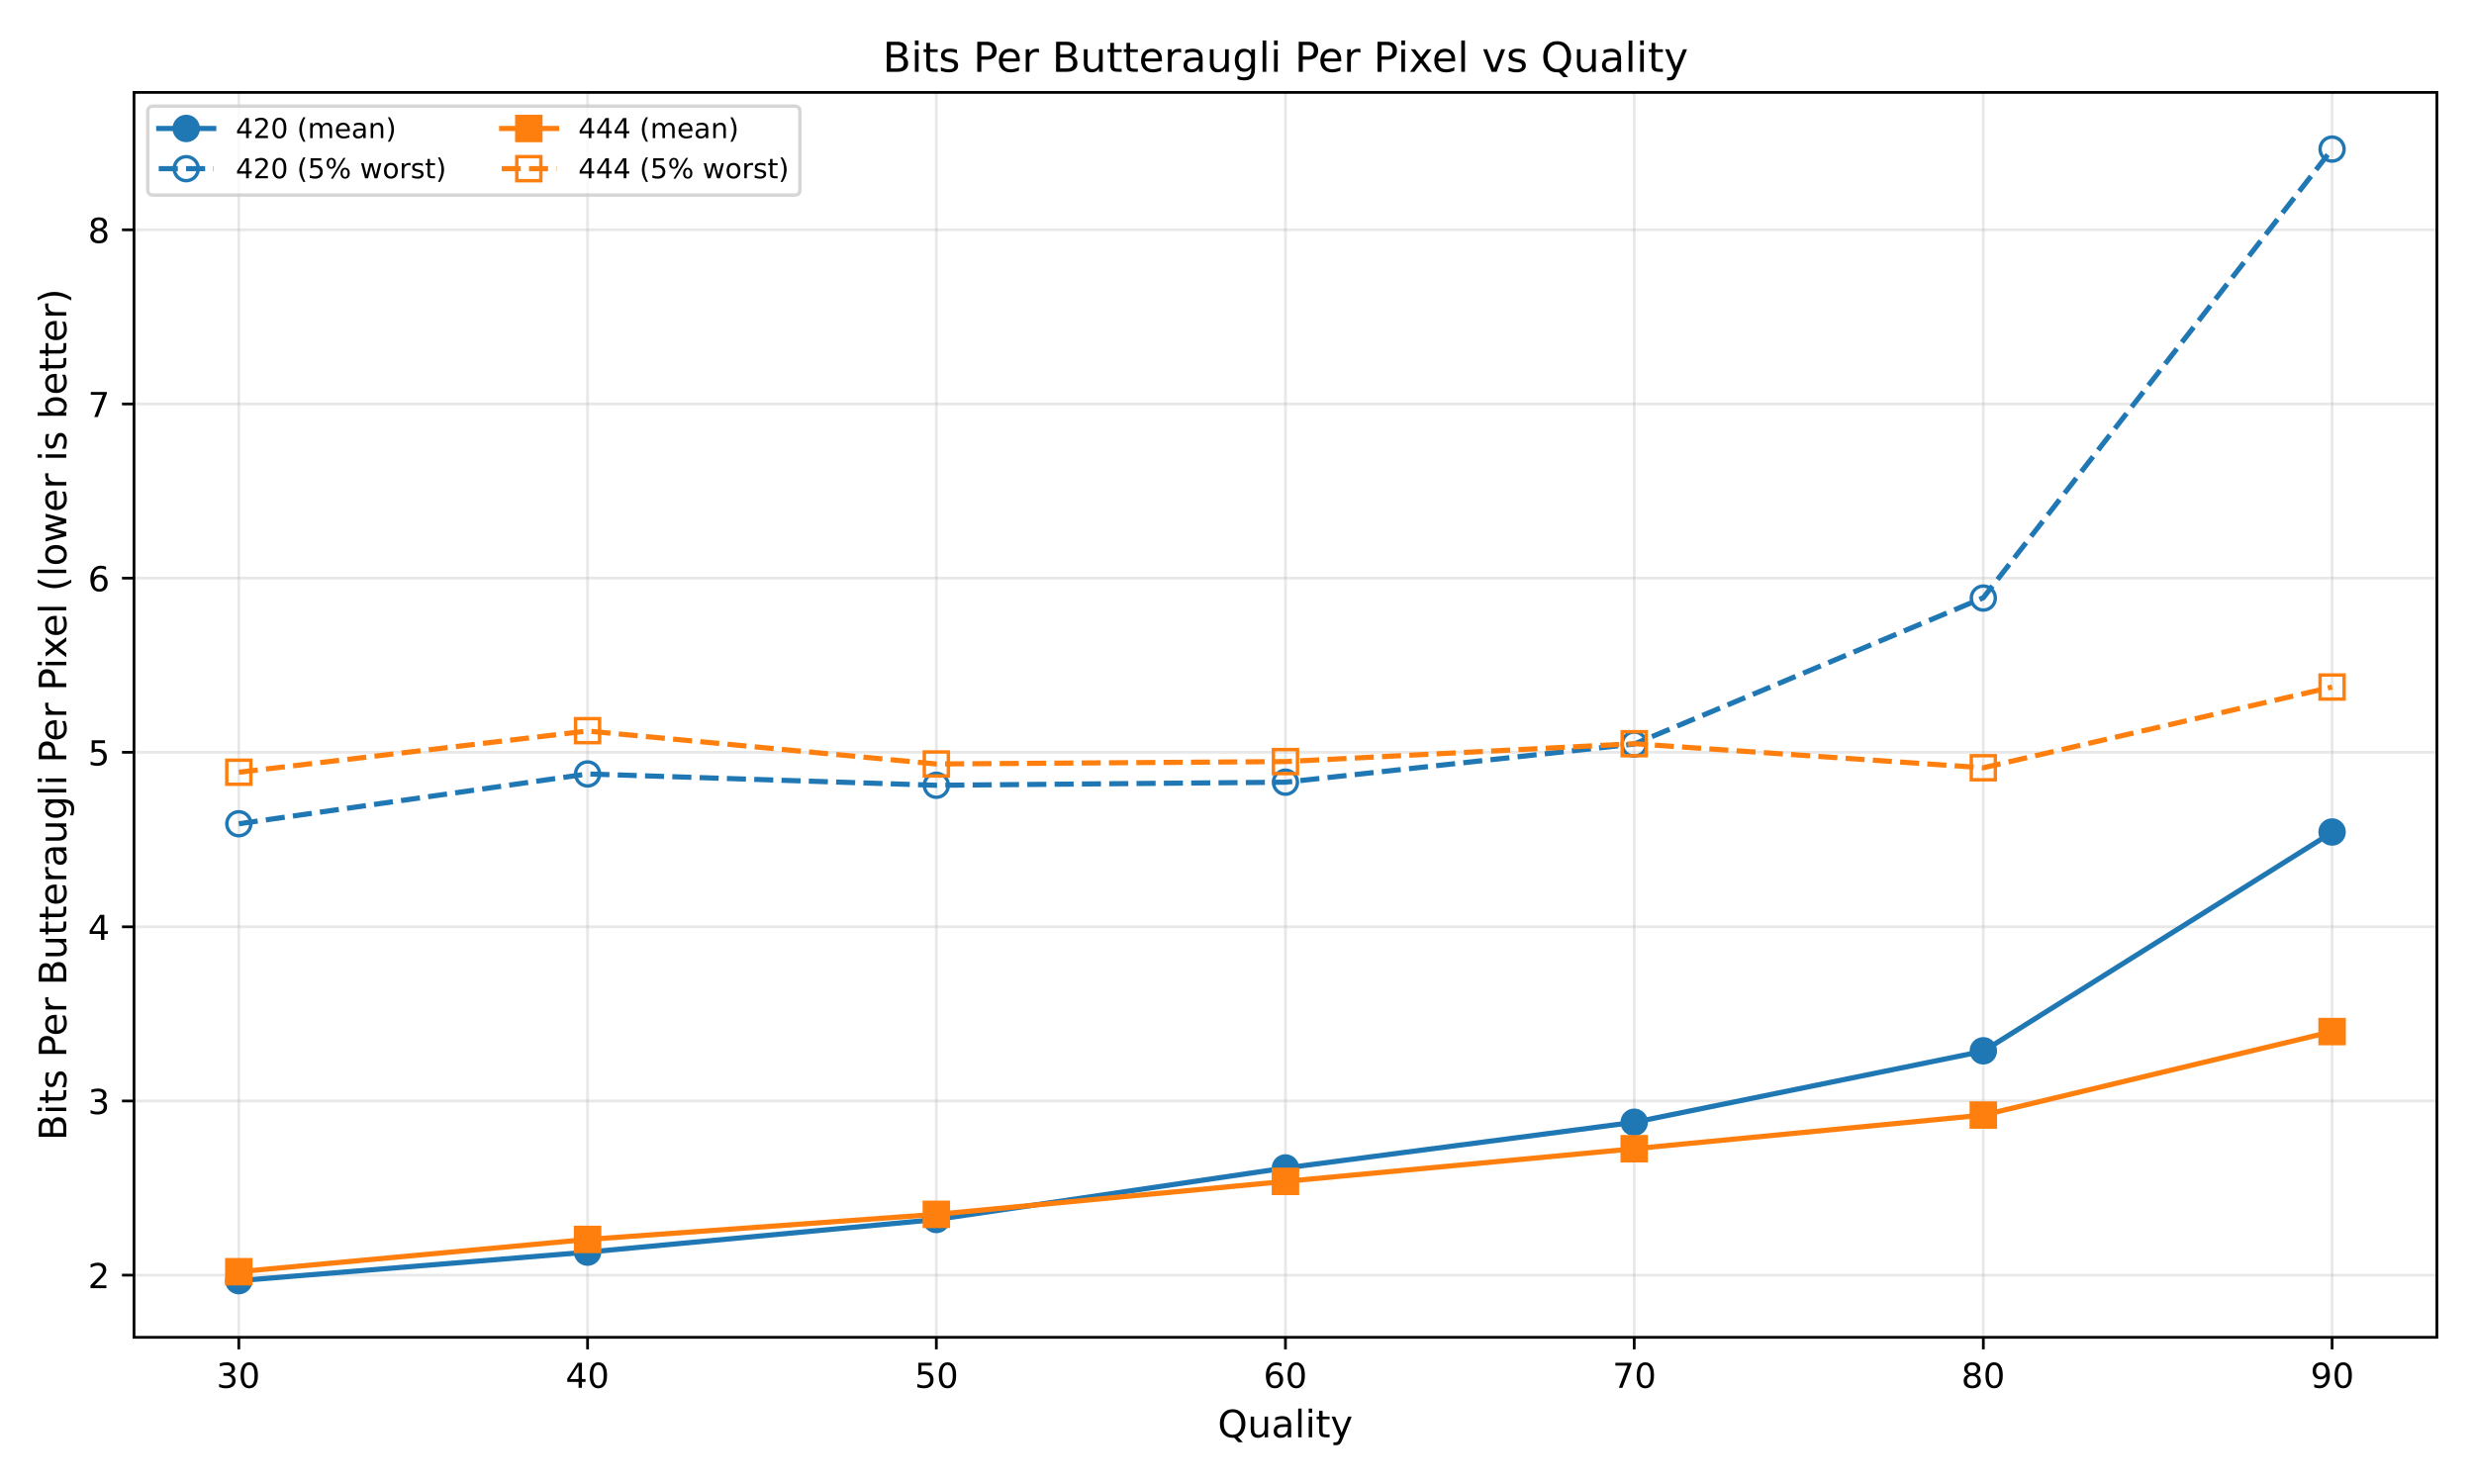
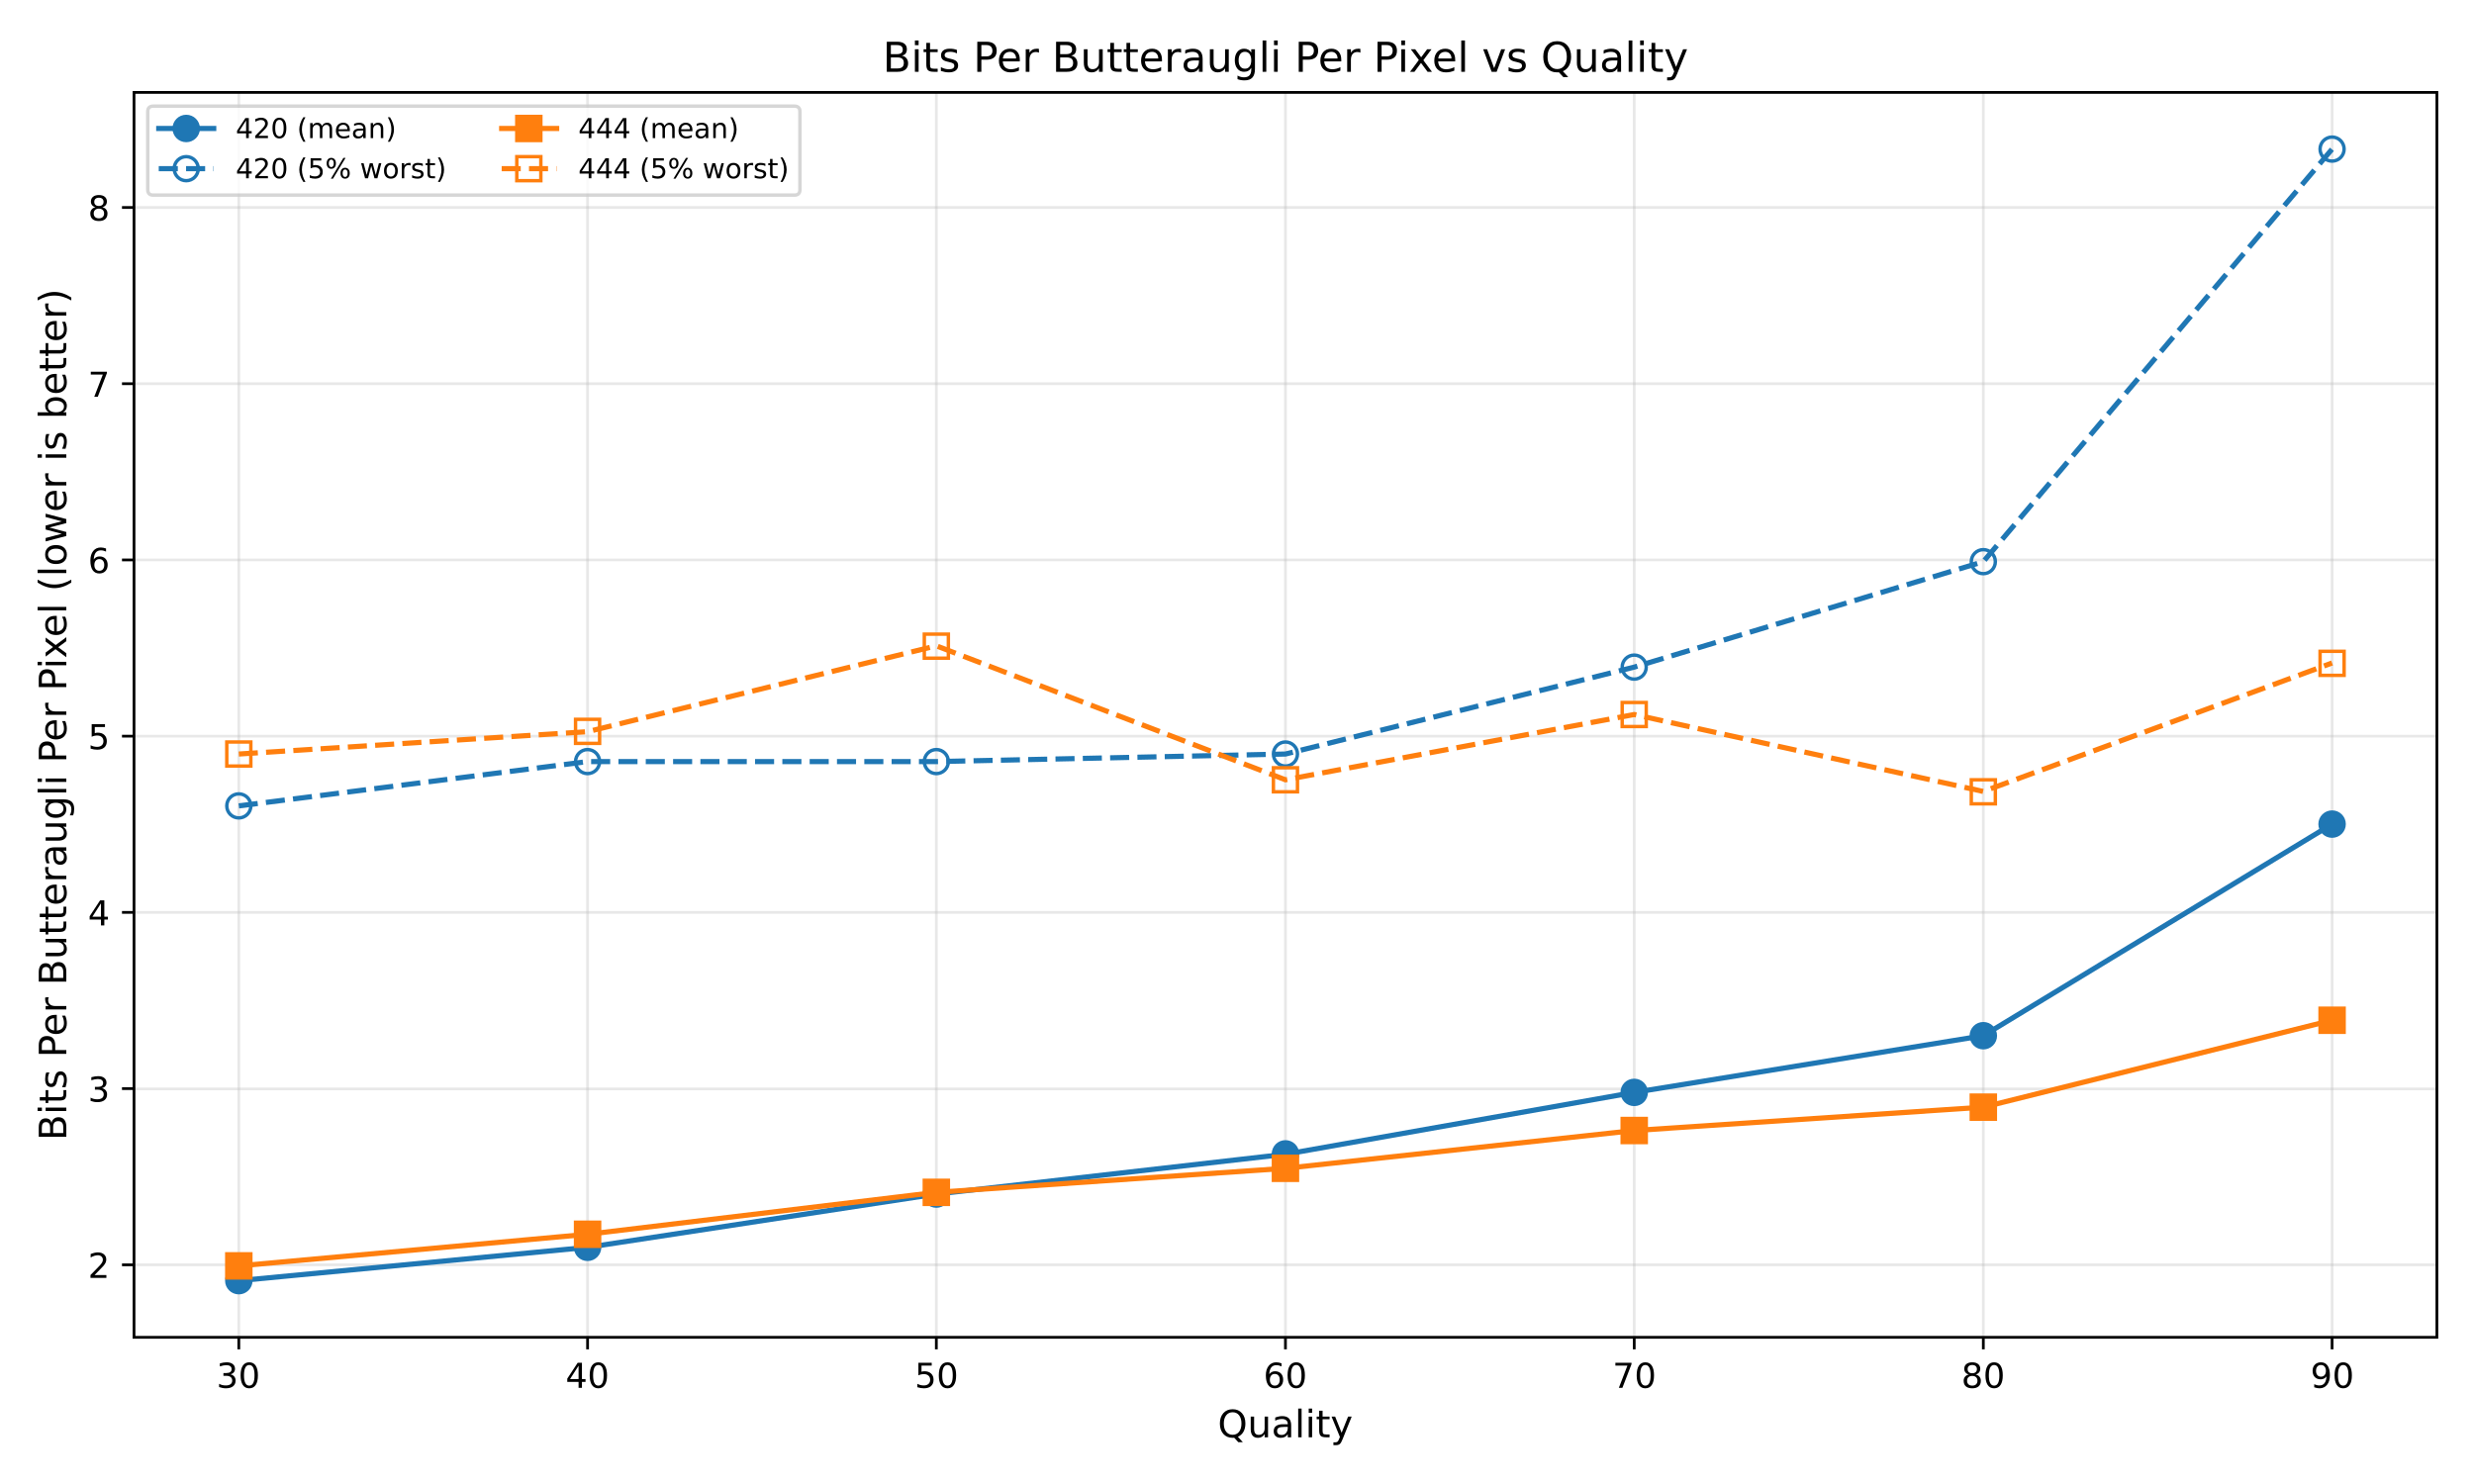
<svg xmlns="http://www.w3.org/2000/svg" xmlns:xlink="http://www.w3.org/1999/xlink" width="960" height="576" viewBox="0 0 720 432">
  <path d="M0 432h720V0H0z" style="fill:#fff" />
  <path d="M39 389.3h670.2V27H39z" style="fill:#fff" />
  <path d="M69.5 389.3V27" clip-path="url(#a)" style="fill:none;stroke:#b0b0b0;stroke-opacity:.3;stroke-width:.8;stroke-linecap:square" />
  <defs>
    <path id="b" d="M0 0v3.5" style="stroke:#000;stroke-width:.8" />
  </defs>
  <use xlink:href="#b" x="69.5" y="389.3" style="stroke:#000;stroke-width:.8" />
  <g transform="matrix(.1 0 0 -.1 63 404)">
    <defs>
      <path id="c" d="M2597 2516q453-97 707-404 255-306 255-756 0-690-475-1069Q2609-91 1734-91q-293 0-604 58T488 141v609q262-153 574-231 313-78 654-78 593 0 904 234t311 681q0 413-289 645-289 233-804 233h-544v519h569q465 0 712 186t247 536q0 359-255 551-254 193-729 193-260 0-557-57-297-56-653-174v562q360 100 674 150t592 50q719 0 1137-327 419-326 419-882 0-388-222-655t-631-370" transform="scale(.01563)" />
      <path id="d" d="M2034 4250q-487 0-733-480-245-479-245-1442 0-959 245-1439 246-480 733-480 491 0 736 480 246 480 246 1439 0 963-246 1442-245 480-736 480m0 500q785 0 1199-621 414-620 414-1801 0-1178-414-1799Q2819-91 2034-91q-784 0-1198 620-414 621-414 1799 0 1181 414 1801 414 621 1198 621" transform="scale(.01563)" />
    </defs>
    <use xlink:href="#c" />
    <use xlink:href="#d" transform="translate(63.6)" />
  </g>
  <path d="M171 389.3V27" clip-path="url(#a)" style="fill:none;stroke:#b0b0b0;stroke-opacity:.3;stroke-width:.8;stroke-linecap:square" />
  <use xlink:href="#b" x="171" y="389.3" style="stroke:#000;stroke-width:.8" />
  <g transform="matrix(.1 0 0 -.1 164.6 404)">
    <defs>
      <path id="e" d="M2419 4116 825 1625h1594zm-166 550h794V1625h666v-525h-666V0h-628v1100H313v609z" transform="scale(.01563)" />
    </defs>
    <use xlink:href="#e" />
    <use xlink:href="#d" transform="translate(63.6)" />
  </g>
  <path d="M272.5 389.3V27" clip-path="url(#a)" style="fill:none;stroke:#b0b0b0;stroke-opacity:.3;stroke-width:.8;stroke-linecap:square" />
  <use xlink:href="#b" x="272.5" y="389.3" style="stroke:#000;stroke-width:.8" />
  <g transform="matrix(.1 0 0 -.1 266.2 404)">
    <defs>
      <path id="f" d="M691 4666h2478v-532H1269V2991q137 47 274 70 138 23 276 23 781 0 1237-428 457-428 457-1159 0-753-469-1171Q2575-91 1722-91q-294 0-599 50Q819 9 494 109v635q281-153 581-228t634-75q541 0 856 284 316 284 316 772 0 487-316 771-315 285-856 285-253 0-505-56-251-56-513-175z" transform="scale(.01563)" />
    </defs>
    <use xlink:href="#f" />
    <use xlink:href="#d" transform="translate(63.6)" />
  </g>
  <path d="M374.1 389.3V27" clip-path="url(#a)" style="fill:none;stroke:#b0b0b0;stroke-opacity:.3;stroke-width:.8;stroke-linecap:square" />
  <use xlink:href="#b" x="374.1" y="389.3" style="stroke:#000;stroke-width:.8" />
  <g transform="matrix(.1 0 0 -.1 367.7 404)">
    <defs>
      <path id="g" d="M2113 2584q-425 0-674-291-248-290-248-796 0-503 248-796 249-292 674-292t673 292q248 293 248 796 0 506-248 796-248 291-673 291m1253 1979v-575q-238 112-480 171-242 60-480 60-625 0-955-422-329-422-376-1275 184 272 462 417 279 145 613 145 703 0 1111-427 408-426 408-1160 0-719-425-1154Q2819-91 2113-91q-810 0-1238 620-428 621-428 1799 0 1106 525 1764t1409 658q238 0 480-47t505-140" transform="scale(.01563)" />
    </defs>
    <use xlink:href="#g" />
    <use xlink:href="#d" transform="translate(63.6)" />
  </g>
  <path d="M475.6 389.3V27" clip-path="url(#a)" style="fill:none;stroke:#b0b0b0;stroke-opacity:.3;stroke-width:.8;stroke-linecap:square" />
  <use xlink:href="#b" x="475.6" y="389.3" style="stroke:#000;stroke-width:.8" />
  <g transform="matrix(.1 0 0 -.1 469.3 404)">
    <defs>
      <path id="h" d="M525 4666h3000v-269L1831 0h-659l1594 4134H525z" transform="scale(.01563)" />
    </defs>
    <use xlink:href="#h" />
    <use xlink:href="#d" transform="translate(63.6)" />
  </g>
  <path d="M577.2 389.3V27" clip-path="url(#a)" style="fill:none;stroke:#b0b0b0;stroke-opacity:.3;stroke-width:.8;stroke-linecap:square" />
  <use xlink:href="#b" x="577.2" y="389.3" style="stroke:#000;stroke-width:.8" />
  <g transform="matrix(.1 0 0 -.1 570.8 404)">
    <defs>
      <path id="i" d="M2034 2216q-450 0-708-241-257-241-257-662 0-422 257-663 258-241 708-241t709 242q260 243 260 662 0 421-258 662-257 241-711 241m-631 268q-406 100-633 378-226 279-226 679 0 559 398 884 399 325 1092 325 697 0 1094-325t397-884q0-400-227-679-226-278-629-378 456-106 710-416 255-309 255-755 0-679-414-1042Q2806-91 2034-91q-771 0-1186 362-414 363-414 1042 0 446 256 755 257 310 713 416m-231 997q0-362 226-565 227-203 636-203 407 0 636 203 230 203 230 565 0 363-230 566-229 203-636 203-409 0-636-203-226-203-226-566" transform="scale(.01563)" />
    </defs>
    <use xlink:href="#i" />
    <use xlink:href="#d" transform="translate(63.6)" />
  </g>
  <path d="M678.7 389.3V27" clip-path="url(#a)" style="fill:none;stroke:#b0b0b0;stroke-opacity:.3;stroke-width:.8;stroke-linecap:square" />
  <use xlink:href="#b" x="678.7" y="389.3" style="stroke:#000;stroke-width:.8" />
  <g transform="matrix(.1 0 0 -.1 672.4 404)">
    <defs>
      <path id="j" d="M703 97v575q238-113 481-172 244-59 479-59 625 0 954 420 330 420 377 1277-181-269-460-413-278-144-615-144-700 0-1108 423-408 424-408 1159 0 718 425 1152 425 435 1131 435 810 0 1236-621 427-620 427-1801 0-1103-524-1761Q2575-91 1691-91q-238 0-482 47Q966 3 703 97m1256 1978q425 0 673 290 249 291 249 798 0 503-249 795-248 292-673 292t-673-292-248-795q0-507 248-798 248-290 673-290" transform="scale(.01563)" />
    </defs>
    <use xlink:href="#j" />
    <use xlink:href="#d" transform="translate(63.6)" />
  </g>
  <g transform="matrix(.11 0 0 -.11 354.4 418.4)">
    <defs>
      <path id="k" d="M2522 4238q-688 0-1093-513-404-512-404-1397 0-881 404-1394 405-512 1093-512 687 0 1089 512 402 513 402 1394 0 885-402 1397-402 513-1089 513M3406 84l832-909h-763L2784-78q-103-6-158-9-54-4-104-4-984 0-1574 658-589 658-589 1761 0 1106 589 1764 590 658 1574 658 981 0 1568-658 588-658 588-1764 0-812-327-1391-326-578-945-853" transform="scale(.01563)" />
      <path id="l" d="M544 1381v2119h575V1403q0-497 193-746 194-248 582-248 465 0 735 297 271 297 271 810v1984h575V0h-575v538q-209-319-486-474-276-155-642-155-603 0-916 375-312 375-312 1097m1447 2203" transform="scale(.01563)" />
      <path id="m" d="M2194 1759q-697 0-966-159t-269-544q0-306 202-486 202-179 548-179 479 0 768 339t289 901v128zm1147 238V0h-575v531q-197-318-491-470T1556-91q-537 0-855 302-317 302-317 808 0 590 395 890 396 300 1180 300h807v57q0 397-261 614t-733 217q-300 0-585-72-284-72-546-216v532q315 122 612 182 297 61 578 61 760 0 1135-394 375-393 375-1193" transform="scale(.01563)" />
      <path id="n" d="M603 4863h575V0H603z" transform="scale(.01563)" />
      <path id="o" d="M603 3500h575V0H603zm0 1363h575v-729H603z" transform="scale(.01563)" />
      <path id="p" d="M1172 4494v-994h1184v-447H1172V1153q0-428 117-550t477-122h590V0h-590q-666 0-919 248-253 249-253 905v1900H172v447h422v994z" transform="scale(.01563)" />
      <path id="q" d="M2059-325q-243-625-475-815-231-191-618-191H506v481h338q237 0 368 113 132 112 291 531l103 262L191 3500h609L1894 763l1094 2737h609z" transform="scale(.01563)" />
    </defs>
    <use xlink:href="#k" />
    <use xlink:href="#l" transform="translate(78.7)" />
    <use xlink:href="#m" transform="translate(142)" />
    <use xlink:href="#n" transform="translate(203.4)" />
    <use xlink:href="#o" transform="translate(231.2)" />
    <use xlink:href="#p" transform="translate(259)" />
    <use xlink:href="#q" transform="translate(298.1)" />
  </g>
-   <path d="M39 371.2h670.2" clip-path="url(#a)" style="fill:none;stroke:#b0b0b0;stroke-opacity:.3;stroke-width:.8;stroke-linecap:square" />
+   <path d="M39 368.2h670.2" clip-path="url(#a)" style="fill:none;stroke:#b0b0b0;stroke-opacity:.3;stroke-width:.8;stroke-linecap:square" />
  <defs>
    <path id="r" d="M0 0h-3.5" style="stroke:#000;stroke-width:.8" />
  </defs>
-   <use xlink:href="#r" x="39" y="371.2" style="stroke:#000;stroke-width:.8" />
-   <g transform="matrix(.1 0 0 -.1 25.6 375)">
+   <use xlink:href="#r" x="39" y="368.2" style="stroke:#000;stroke-width:.8" />
+   <g transform="matrix(.1 0 0 -.1 25.6 372)">
    <defs>
      <path id="s" d="M1228 531h2203V0H469v531q359 372 979 998 621 627 780 809 303 340 423 576 121 236 121 464 0 372-261 606-261 235-680 235-297 0-627-103-329-103-704-313v638q381 153 712 231 332 78 607 78 725 0 1156-363 431-362 431-968 0-288-108-546-107-257-392-607-78-91-497-524-418-433-1181-1211" transform="scale(.01563)" />
    </defs>
    <use xlink:href="#s" />
  </g>
-   <path d="M39 320.5h670.2" clip-path="url(#a)" style="fill:none;stroke:#b0b0b0;stroke-opacity:.3;stroke-width:.8;stroke-linecap:square" />
-   <use xlink:href="#r" x="39" y="320.5" style="stroke:#000;stroke-width:.8" />
-   <use xlink:href="#c" transform="matrix(.1 0 0 -.1 25.6 324.3)" />
-   <path d="M39 269.8h670.2" clip-path="url(#a)" style="fill:none;stroke:#b0b0b0;stroke-opacity:.3;stroke-width:.8;stroke-linecap:square" />
-   <use xlink:href="#r" x="39" y="269.8" style="stroke:#000;stroke-width:.8" />
-   <use xlink:href="#e" transform="matrix(.1 0 0 -.1 25.6 273.6)" />
-   <path d="M39 219h670.2" clip-path="url(#a)" style="fill:none;stroke:#b0b0b0;stroke-opacity:.3;stroke-width:.8;stroke-linecap:square" />
-   <use xlink:href="#r" x="39" y="219" style="stroke:#000;stroke-width:.8" />
-   <use xlink:href="#f" transform="matrix(.1 0 0 -.1 25.6 222.8)" />
-   <path d="M39 168.3h670.2" clip-path="url(#a)" style="fill:none;stroke:#b0b0b0;stroke-opacity:.3;stroke-width:.8;stroke-linecap:square" />
-   <use xlink:href="#r" x="39" y="168.3" style="stroke:#000;stroke-width:.8" />
-   <use xlink:href="#g" transform="matrix(.1 0 0 -.1 25.6 172.1)" />
-   <path d="M39 117.6h670.2" clip-path="url(#a)" style="fill:none;stroke:#b0b0b0;stroke-opacity:.3;stroke-width:.8;stroke-linecap:square" />
-   <use xlink:href="#r" x="39" y="117.6" style="stroke:#000;stroke-width:.8" />
-   <use xlink:href="#h" transform="matrix(.1 0 0 -.1 25.6 121.4)" />
-   <path d="M39 66.9h670.2" clip-path="url(#a)" style="fill:none;stroke:#b0b0b0;stroke-opacity:.3;stroke-width:.8;stroke-linecap:square" />
-   <use xlink:href="#r" x="39" y="66.9" style="stroke:#000;stroke-width:.8" />
-   <use xlink:href="#i" transform="matrix(.1 0 0 -.1 25.6 70.7)" />
+   <path d="M39 317h670.2" clip-path="url(#a)" style="fill:none;stroke:#b0b0b0;stroke-opacity:.3;stroke-width:.8;stroke-linecap:square" />
+   <use xlink:href="#r" x="39" y="316.9" style="stroke:#000;stroke-width:.8" />
+   <use xlink:href="#c" transform="matrix(.1 0 0 -.1 25.6 320.7)" />
+   <path d="M39 265.6h670.2" clip-path="url(#a)" style="fill:none;stroke:#b0b0b0;stroke-opacity:.3;stroke-width:.8;stroke-linecap:square" />
+   <use xlink:href="#r" x="39" y="265.6" style="stroke:#000;stroke-width:.8" />
+   <use xlink:href="#e" transform="matrix(.1 0 0 -.1 25.6 269.4)" />
+   <path d="M39 214.3h670.2" clip-path="url(#a)" style="fill:none;stroke:#b0b0b0;stroke-opacity:.3;stroke-width:.8;stroke-linecap:square" />
+   <use xlink:href="#r" x="39" y="214.3" style="stroke:#000;stroke-width:.8" />
+   <use xlink:href="#f" transform="matrix(.1 0 0 -.1 25.6 218.1)" />
+   <path d="M39 163h670.2" clip-path="url(#a)" style="fill:none;stroke:#b0b0b0;stroke-opacity:.3;stroke-width:.8;stroke-linecap:square" />
+   <use xlink:href="#r" x="39" y="163" style="stroke:#000;stroke-width:.8" />
+   <use xlink:href="#g" transform="matrix(.1 0 0 -.1 25.6 166.8)" />
+   <path d="M39 111.7h670.2" clip-path="url(#a)" style="fill:none;stroke:#b0b0b0;stroke-opacity:.3;stroke-width:.8;stroke-linecap:square" />
+   <use xlink:href="#r" x="39" y="111.7" style="stroke:#000;stroke-width:.8" />
+   <use xlink:href="#h" transform="matrix(.1 0 0 -.1 25.6 115.5)" />
+   <path d="M39 60.4h670.2" clip-path="url(#a)" style="fill:none;stroke:#b0b0b0;stroke-opacity:.3;stroke-width:.8;stroke-linecap:square" />
+   <use xlink:href="#r" x="39" y="60.4" style="stroke:#000;stroke-width:.8" />
+   <use xlink:href="#i" transform="matrix(.1 0 0 -.1 25.6 64.2)" />
  <g transform="matrix(0 -.11 -.11 0 19.3 332)">
    <defs>
      <path id="t" d="M1259 2228V519h1013q509 0 754 211 246 211 246 645 0 438-246 645-245 208-754 208zm0 1919V2741h935q462 0 688 173 227 174 227 530 0 353-227 528-226 175-688 175zm-631 519h1613q722 0 1112-300 391-300 391-853 0-429-200-682t-588-315q466-100 724-418 258-317 258-792 0-625-425-966Q3088 0 2303 0H628z" transform="scale(.01563)" />
      <path id="u" d="M2834 3397v-544q-243 125-506 187-262 63-544 63-428 0-642-131t-214-394q0-200 153-314t616-217l197-44q612-131 870-370t258-667q0-488-386-773Q2250-91 1575-91q-281 0-586 55T347 128v594q319-166 628-249 309-82 613-82 406 0 624 139 219 139 219 392 0 234-158 359-157 125-692 241l-200 47q-534 112-772 345-237 233-237 639 0 494 350 762 350 269 994 269 318 0 599-47 282-46 519-140" transform="scale(.01563)" />
      <path id="v" d="M1259 4147V2394h794q441 0 681 228 241 228 241 650 0 419-241 647-240 228-681 228zm-631 519h1425q785 0 1186-355 402-355 402-1039 0-691-402-1044-401-353-1186-353h-794V0H628z" transform="scale(.01563)" />
      <path id="w" d="M3597 1894v-281H953q38-594 358-905t892-311q331 0 642 81t618 244V178Q3153 47 2828-22t-659-69q-838 0-1327 487-489 488-489 1320 0 859 464 1363 464 505 1252 505 706 0 1117-455 411-454 411-1235m-575 169q-6 471-264 752-258 282-683 282-481 0-770-272t-333-766z" transform="scale(.01563)" />
      <path id="x" d="M2631 2963q-97 56-211 82-114 27-251 27-488 0-749-317t-261-911V0H581v3500h578v-544q182 319 472 473 291 155 707 155 59 0 131-8 72-7 159-23z" transform="scale(.01563)" />
      <path id="y" d="M2906 1791q0 625-258 968-257 344-723 344-462 0-720-344-258-343-258-968 0-622 258-966t720-344q466 0 723 344 258 344 258 966m575-1357q0-893-397-1329-396-436-1215-436-303 0-572 45t-522 139v559q253-137 500-202 247-66 503-66 566 0 847 295t281 892v285q-178-310-456-463T1784 0Q1141 0 747 490 353 981 353 1791q0 812 394 1302 394 491 1037 491 388 0 666-153t456-462v531h575z" transform="scale(.01563)" />
      <path id="z" d="M3513 3500 2247 1797 3578 0h-678L1881 1375 863 0H184l1360 1831L300 3500h678l928-1247 928 1247z" transform="scale(.01563)" />
      <path id="A" d="M1984 4856q-418-718-622-1422-203-703-203-1425 0-721 205-1429t620-1424h-500Q1016-109 783 600T550 2009q0 697 231 1403 232 707 703 1444z" transform="scale(.01563)" />
      <path id="B" d="M1959 3097q-462 0-731-361t-269-989 267-989q268-361 733-361 460 0 728 362 269 363 269 988 0 622-269 986-268 364-728 364m0 487q750 0 1178-488 429-487 429-1349 0-859-429-1349Q2709-91 1959-91q-753 0-1180 489-426 490-426 1349 0 862 426 1349 427 488 1180 488" transform="scale(.01563)" />
      <path id="C" d="M269 3500h575l719-2731 715 2731h678l719-2731 716 2731h575L4050 0h-678l-753 2869L1863 0h-679z" transform="scale(.01563)" />
      <path id="D" d="M3116 1747q0 634-261 995t-717 361q-457 0-718-361t-261-995 261-995 718-361q456 0 717 361t261 995M1159 2969q182 312 458 463 277 152 661 152 638 0 1036-506 399-506 399-1331T3314 415Q2916-91 2278-91q-384 0-661 152-276 152-458 464V0H581v4863h578z" transform="scale(.01563)" />
      <path id="E" d="M513 4856h500q468-737 701-1444 233-706 233-1403 0-700-233-1409T1013-844H513q415 716 620 1424t205 1429q0 722-205 1425-205 704-620 1422" transform="scale(.01563)" />
    </defs>
    <use xlink:href="#t" />
    <use xlink:href="#o" transform="translate(68.6)" />
    <use xlink:href="#p" transform="translate(96.4)" />
    <use xlink:href="#u" transform="translate(135.6)" />
    <use xlink:href="#v" transform="translate(219.5)" />
    <use xlink:href="#w" transform="translate(276.2)" />
    <use xlink:href="#x" transform="translate(337.7)" />
    <use xlink:href="#t" transform="translate(410.6)" />
    <use xlink:href="#l" transform="translate(479.2)" />
    <use xlink:href="#p" transform="translate(542.6)" />
    <use xlink:href="#p" transform="translate(581.8)" />
    <use xlink:href="#w" transform="translate(621)" />
    <use xlink:href="#x" transform="translate(682.5)" />
    <use xlink:href="#m" transform="translate(723.6)" />
    <use xlink:href="#l" transform="translate(784.9)" />
    <use xlink:href="#y" transform="translate(848.3)" />
    <use xlink:href="#n" transform="translate(911.8)" />
    <use xlink:href="#o" transform="translate(939.5)" />
    <use xlink:href="#v" transform="translate(999.1)" />
    <use xlink:href="#w" transform="translate(1055.8)" />
    <use xlink:href="#x" transform="translate(1117.3)" />
    <use xlink:href="#v" transform="translate(1190.2)" />
    <use xlink:href="#o" transform="translate(1248.3)" />
    <use xlink:href="#z" transform="translate(1276)" />
    <use xlink:href="#w" transform="translate(1332.1)" />
    <use xlink:href="#n" transform="translate(1393.6)" />
    <use xlink:href="#A" transform="translate(1453.2)" />
    <use xlink:href="#n" transform="translate(1492.2)" />
    <use xlink:href="#B" transform="translate(1520)" />
    <use xlink:href="#C" transform="translate(1581.2)" />
    <use xlink:href="#w" transform="translate(1663)" />
    <use xlink:href="#x" transform="translate(1724.5)" />
    <use xlink:href="#o" transform="translate(1797.4)" />
    <use xlink:href="#u" transform="translate(1825.2)" />
    <use xlink:href="#D" transform="translate(1909)" />
    <use xlink:href="#w" transform="translate(1972.5)" />
    <use xlink:href="#p" transform="translate(2034)" />
    <use xlink:href="#p" transform="translate(2073.3)" />
    <use xlink:href="#w" transform="translate(2112.5)" />
    <use xlink:href="#x" transform="translate(2174)" />
    <use xlink:href="#E" transform="translate(2215.1)" />
  </g>
-   <path d="m69.5 372.8 101.5-8.3 101.5-9.5 101.6-15 101.5-13.3L577.2 306l101.5-63.7" clip-path="url(#a)" style="fill:none;stroke:#1f77b4;stroke-width:1.5;stroke-linecap:square" />
+   <path d="m69.5 372.8 101.5-9.7 101.5-15.5L374.1 336l101.5-18 101.6-16.5 101.5-61.6" clip-path="url(#a)" style="fill:none;stroke:#1f77b4;stroke-width:1.5;stroke-linecap:square" />
  <defs>
    <path id="F" d="M0 3.5a3.5 3.5 0 1 0 0-7 3.5 3.5 0 0 0 0 7z" style="stroke:#1f77b4" />
  </defs>
  <g clip-path="url(#a)">
    <use xlink:href="#F" x="69.5" y="372.8" style="fill:#1f77b4;stroke:#1f77b4" />
-     <use xlink:href="#F" x="171" y="364.5" style="fill:#1f77b4;stroke:#1f77b4" />
-     <use xlink:href="#F" x="272.5" y="355" style="fill:#1f77b4;stroke:#1f77b4" />
-     <use xlink:href="#F" x="374.1" y="340" style="fill:#1f77b4;stroke:#1f77b4" />
-     <use xlink:href="#F" x="475.6" y="326.7" style="fill:#1f77b4;stroke:#1f77b4" />
-     <use xlink:href="#F" x="577.2" y="305.9" style="fill:#1f77b4;stroke:#1f77b4" />
-     <use xlink:href="#F" x="678.7" y="242.2" style="fill:#1f77b4;stroke:#1f77b4" />
-   </g>
-   <path d="M69.5 239.8 171 225.3l101.5 3.3 101.6-.9 101.5-11.1L577.2 174 678.7 43.4" clip-path="url(#a)" style="fill:none;stroke-dasharray:5.55,2.4;stroke-dashoffset:0;stroke:#1f77b4;stroke-width:1.5" />
+     <use xlink:href="#F" x="171" y="363.1" style="fill:#1f77b4;stroke:#1f77b4" />
+     <use xlink:href="#F" x="272.5" y="347.6" style="fill:#1f77b4;stroke:#1f77b4" />
+     <use xlink:href="#F" x="374.1" y="335.9" style="fill:#1f77b4;stroke:#1f77b4" />
+     <use xlink:href="#F" x="475.6" y="318" style="fill:#1f77b4;stroke:#1f77b4" />
+     <use xlink:href="#F" x="577.2" y="301.5" style="fill:#1f77b4;stroke:#1f77b4" />
+     <use xlink:href="#F" x="678.7" y="239.9" style="fill:#1f77b4;stroke:#1f77b4" />
+   </g>
+   <path d="M69.5 234.6 171 221.7h101.5l101.6-2.2 101.5-25.3 101.6-30.7L678.7 43.4" clip-path="url(#a)" style="fill:none;stroke-dasharray:5.55,2.4;stroke-dashoffset:0;stroke:#1f77b4;stroke-width:1.5" />
  <defs>
    <path id="G" d="M0 3.5a3.5 3.5 0 1 0 0-7 3.5 3.5 0 0 0 0 7z" style="stroke:#1f77b4" />
  </defs>
  <g clip-path="url(#a)">
-     <use xlink:href="#G" x="69.5" y="239.8" style="fill-opacity:0;stroke:#1f77b4" />
-     <use xlink:href="#G" x="171" y="225.3" style="fill-opacity:0;stroke:#1f77b4" />
-     <use xlink:href="#G" x="272.5" y="228.6" style="fill-opacity:0;stroke:#1f77b4" />
-     <use xlink:href="#G" x="374.1" y="227.7" style="fill-opacity:0;stroke:#1f77b4" />
-     <use xlink:href="#G" x="475.6" y="216.6" style="fill-opacity:0;stroke:#1f77b4" />
-     <use xlink:href="#G" x="577.2" y="174.1" style="fill-opacity:0;stroke:#1f77b4" />
+     <use xlink:href="#G" x="69.5" y="234.6" style="fill-opacity:0;stroke:#1f77b4" />
+     <use xlink:href="#G" x="171" y="221.7" style="fill-opacity:0;stroke:#1f77b4" />
+     <use xlink:href="#G" x="272.5" y="221.7" style="fill-opacity:0;stroke:#1f77b4" />
+     <use xlink:href="#G" x="374.1" y="219.5" style="fill-opacity:0;stroke:#1f77b4" />
+     <use xlink:href="#G" x="475.6" y="194.2" style="fill-opacity:0;stroke:#1f77b4" />
+     <use xlink:href="#G" x="577.2" y="163.5" style="fill-opacity:0;stroke:#1f77b4" />
    <use xlink:href="#G" x="678.7" y="43.4" style="fill-opacity:0;stroke:#1f77b4" />
  </g>
-   <path d="m69.5 370.2 101.5-9.4 101.5-7.3 101.6-9.6 101.5-9.5 101.6-9.8 101.5-24.3" clip-path="url(#a)" style="fill:none;stroke:#ff7f0e;stroke-width:1.5;stroke-linecap:square" />
+   <path d="m69.5 368.5 101.5-9.2 101.5-12.2 101.6-7 101.5-11 101.6-6.8L678.7 297" clip-path="url(#a)" style="fill:none;stroke:#ff7f0e;stroke-width:1.5;stroke-linecap:square" />
  <defs>
    <path id="H" d="M-3.5 3.5h7v-7h-7z" style="stroke:#ff7f0e;stroke-linejoin:miter" />
  </defs>
  <g clip-path="url(#a)">
-     <use xlink:href="#H" x="69.5" y="370.2" style="fill:#ff7f0e;stroke:#ff7f0e;stroke-linejoin:miter" />
-     <use xlink:href="#H" x="171" y="360.8" style="fill:#ff7f0e;stroke:#ff7f0e;stroke-linejoin:miter" />
-     <use xlink:href="#H" x="272.5" y="353.5" style="fill:#ff7f0e;stroke:#ff7f0e;stroke-linejoin:miter" />
-     <use xlink:href="#H" x="374.1" y="343.9" style="fill:#ff7f0e;stroke:#ff7f0e;stroke-linejoin:miter" />
-     <use xlink:href="#H" x="475.6" y="334.4" style="fill:#ff7f0e;stroke:#ff7f0e;stroke-linejoin:miter" />
-     <use xlink:href="#H" x="577.2" y="324.6" style="fill:#ff7f0e;stroke:#ff7f0e;stroke-linejoin:miter" />
-     <use xlink:href="#H" x="678.7" y="300.3" style="fill:#ff7f0e;stroke:#ff7f0e;stroke-linejoin:miter" />
-   </g>
-   <path d="m69.5 224.8 101.5-12 101.5 9.6 101.6-.7 101.5-5.2 101.6 7L678.7 200" clip-path="url(#a)" style="fill:none;stroke-dasharray:5.55,2.4;stroke-dashoffset:0;stroke:#ff7f0e;stroke-width:1.5" />
+     <use xlink:href="#H" x="69.5" y="368.5" style="fill:#ff7f0e;stroke:#ff7f0e;stroke-linejoin:miter" />
+     <use xlink:href="#H" x="171" y="359.3" style="fill:#ff7f0e;stroke:#ff7f0e;stroke-linejoin:miter" />
+     <use xlink:href="#H" x="272.5" y="347.1" style="fill:#ff7f0e;stroke:#ff7f0e;stroke-linejoin:miter" />
+     <use xlink:href="#H" x="374.1" y="340.1" style="fill:#ff7f0e;stroke:#ff7f0e;stroke-linejoin:miter" />
+     <use xlink:href="#H" x="475.6" y="329.1" style="fill:#ff7f0e;stroke:#ff7f0e;stroke-linejoin:miter" />
+     <use xlink:href="#H" x="577.2" y="322.3" style="fill:#ff7f0e;stroke:#ff7f0e;stroke-linejoin:miter" />
+     <use xlink:href="#H" x="678.7" y="297" style="fill:#ff7f0e;stroke:#ff7f0e;stroke-linejoin:miter" />
+   </g>
+   <path d="M69.5 219.5 171 213l101.5-25 101.6 39 101.5-19 101.6 22.4L678.7 193" clip-path="url(#a)" style="fill:none;stroke-dasharray:5.55,2.4;stroke-dashoffset:0;stroke:#ff7f0e;stroke-width:1.5" />
  <defs>
    <path id="I" d="M-3.5 3.5h7v-7h-7z" style="stroke:#ff7f0e;stroke-linejoin:miter" />
  </defs>
  <g clip-path="url(#a)">
-     <use xlink:href="#I" x="69.5" y="224.8" style="fill-opacity:0;stroke:#ff7f0e;stroke-linejoin:miter" />
-     <use xlink:href="#I" x="171" y="212.7" style="fill-opacity:0;stroke:#ff7f0e;stroke-linejoin:miter" />
-     <use xlink:href="#I" x="272.5" y="222.4" style="fill-opacity:0;stroke:#ff7f0e;stroke-linejoin:miter" />
-     <use xlink:href="#I" x="374.1" y="221.7" style="fill-opacity:0;stroke:#ff7f0e;stroke-linejoin:miter" />
-     <use xlink:href="#I" x="475.6" y="216.5" style="fill-opacity:0;stroke:#ff7f0e;stroke-linejoin:miter" />
-     <use xlink:href="#I" x="577.2" y="223.5" style="fill-opacity:0;stroke:#ff7f0e;stroke-linejoin:miter" />
-     <use xlink:href="#I" x="678.7" y="200" style="fill-opacity:0;stroke:#ff7f0e;stroke-linejoin:miter" />
+     <use xlink:href="#I" x="69.5" y="219.5" style="fill-opacity:0;stroke:#ff7f0e;stroke-linejoin:miter" />
+     <use xlink:href="#I" x="171" y="212.9" style="fill-opacity:0;stroke:#ff7f0e;stroke-linejoin:miter" />
+     <use xlink:href="#I" x="272.5" y="188.1" style="fill-opacity:0;stroke:#ff7f0e;stroke-linejoin:miter" />
+     <use xlink:href="#I" x="374.1" y="227" style="fill-opacity:0;stroke:#ff7f0e;stroke-linejoin:miter" />
+     <use xlink:href="#I" x="475.6" y="208" style="fill-opacity:0;stroke:#ff7f0e;stroke-linejoin:miter" />
+     <use xlink:href="#I" x="577.2" y="230.5" style="fill-opacity:0;stroke:#ff7f0e;stroke-linejoin:miter" />
+     <use xlink:href="#I" x="678.7" y="193.1" style="fill-opacity:0;stroke:#ff7f0e;stroke-linejoin:miter" />
  </g>
  <path d="M39 389.3V27m670.2 362.3V27M39 389.3h670.2M39 26.9h670.2" style="fill:none;stroke:#000;stroke-width:.8;stroke-linejoin:miter;stroke-linecap:square" />
  <g transform="matrix(.12 0 0 -.12 256.9 20.9)">
    <defs>
      <path id="J" d="M191 3500h609L1894 563l1094 2937h609L2284 0h-781z" transform="scale(.01563)" />
    </defs>
    <use xlink:href="#t" />
    <use xlink:href="#o" transform="translate(68.6)" />
    <use xlink:href="#p" transform="translate(96.4)" />
    <use xlink:href="#u" transform="translate(135.6)" />
    <use xlink:href="#v" transform="translate(219.5)" />
    <use xlink:href="#w" transform="translate(276.2)" />
    <use xlink:href="#x" transform="translate(337.7)" />
    <use xlink:href="#t" transform="translate(410.6)" />
    <use xlink:href="#l" transform="translate(479.2)" />
    <use xlink:href="#p" transform="translate(542.6)" />
    <use xlink:href="#p" transform="translate(581.8)" />
    <use xlink:href="#w" transform="translate(621)" />
    <use xlink:href="#x" transform="translate(682.5)" />
    <use xlink:href="#m" transform="translate(723.6)" />
    <use xlink:href="#l" transform="translate(784.9)" />
    <use xlink:href="#y" transform="translate(848.3)" />
    <use xlink:href="#n" transform="translate(911.8)" />
    <use xlink:href="#o" transform="translate(939.5)" />
    <use xlink:href="#v" transform="translate(999.1)" />
    <use xlink:href="#w" transform="translate(1055.8)" />
    <use xlink:href="#x" transform="translate(1117.3)" />
    <use xlink:href="#v" transform="translate(1190.2)" />
    <use xlink:href="#o" transform="translate(1248.3)" />
    <use xlink:href="#z" transform="translate(1276)" />
    <use xlink:href="#w" transform="translate(1332.1)" />
    <use xlink:href="#n" transform="translate(1393.6)" />
    <use xlink:href="#J" transform="translate(1453.2)" />
    <use xlink:href="#u" transform="translate(1512.4)" />
    <use xlink:href="#k" transform="translate(1596.3)" />
    <use xlink:href="#l" transform="translate(1675)" />
    <use xlink:href="#m" transform="translate(1738.4)" />
    <use xlink:href="#n" transform="translate(1799.6)" />
    <use xlink:href="#o" transform="translate(1827.4)" />
    <use xlink:href="#p" transform="translate(1855.2)" />
    <use xlink:href="#q" transform="translate(1894.4)" />
  </g>
  <path d="M44.6 56.8h186.6q1.6 0 1.6-1.6V32.5q0-1.6-1.6-1.6H44.6q-1.6 0-1.6 1.6v22.7q0 1.6 1.6 1.6z" style="fill:#fff;opacity:.8;stroke:#ccc;stroke-linejoin:miter" />
  <path d="M46.2 37.4h16" style="fill:none;stroke:#1f77b4;stroke-width:1.5;stroke-linecap:square" />
  <use xlink:href="#F" x="54.2" y="37.4" style="fill:#1f77b4;stroke:#1f77b4" />
  <g transform="matrix(.08 0 0 -.08 68.6 40.2)">
    <defs>
      <path id="K" d="M3328 2828q216 388 516 572t706 184q547 0 844-383 297-382 297-1088V0h-578v2094q0 503-179 746-178 244-543 244-447 0-707-297-259-296-259-809V0h-578v2094q0 506-178 748t-550 242q-441 0-701-298-259-298-259-808V0H581v3500h578v-544q197 322 472 475t653 153q382 0 649-194 267-193 395-562" transform="scale(.01563)" />
      <path id="L" d="M3513 2113V0h-575v2094q0 497-194 743-194 247-581 247-466 0-735-297-269-296-269-809V0H581v3500h578v-544q207 316 486 472 280 156 646 156 603 0 912-373 310-373 310-1098" transform="scale(.01563)" />
    </defs>
    <use xlink:href="#e" />
    <use xlink:href="#s" transform="translate(63.6)" />
    <use xlink:href="#d" transform="translate(127.2)" />
    <use xlink:href="#A" transform="translate(222.7)" />
    <use xlink:href="#K" transform="translate(261.7)" />
    <use xlink:href="#w" transform="translate(359)" />
    <use xlink:href="#m" transform="translate(420.6)" />
    <use xlink:href="#L" transform="translate(481.9)" />
    <use xlink:href="#E" transform="translate(545.3)" />
  </g>
  <path d="M46.2 49.1h16" style="fill:none;stroke-dasharray:5.55,2.4;stroke-dashoffset:0;stroke:#1f77b4;stroke-width:1.5" />
  <use xlink:href="#G" x="54.2" y="49.1" style="fill-opacity:0;stroke:#1f77b4" />
  <g transform="matrix(.08 0 0 -.08 68.6 51.9)">
    <defs>
      <path id="M" d="M4653 2053q-272 0-427-231-154-231-154-644 0-406 154-639 155-233 427-233 266 0 420 233 155 233 155 639 0 410-155 642-154 233-420 233m0 397q494 0 784-344 291-343 291-928 0-584-292-927-292-342-783-342-500 0-791 342-290 343-290 927 0 588 292 930t789 342M1428 4353q-269 0-424-233-154-232-154-639 0-412 153-644 153-231 425-231t426 231q155 232 155 644 0 403-156 637-156 235-425 235m2822 397h500L1831-91h-500zm-2822 0q494 0 787-342 294-342 294-927 0-590-292-931t-789-341-786 342q-289 343-289 930 0 582 290 925 291 344 785 344" transform="scale(.01563)" />
    </defs>
    <use xlink:href="#e" />
    <use xlink:href="#s" transform="translate(63.6)" />
    <use xlink:href="#d" transform="translate(127.2)" />
    <use xlink:href="#A" transform="translate(222.7)" />
    <use xlink:href="#f" transform="translate(261.7)" />
    <use xlink:href="#M" transform="translate(325.3)" />
    <use xlink:href="#C" transform="translate(452.1)" />
    <use xlink:href="#B" transform="translate(533.9)" />
    <use xlink:href="#x" transform="translate(595)" />
    <use xlink:href="#u" transform="translate(636.2)" />
    <use xlink:href="#p" transform="translate(688.3)" />
    <use xlink:href="#E" transform="translate(727.5)" />
  </g>
  <path d="M146 37.4h16" style="fill:none;stroke:#ff7f0e;stroke-width:1.5;stroke-linecap:square" />
  <use xlink:href="#H" x="153.9" y="37.4" style="fill:#ff7f0e;stroke:#ff7f0e;stroke-linejoin:miter" />
  <g transform="matrix(.08 0 0 -.08 168.3 40.2)">
    <use xlink:href="#e" />
    <use xlink:href="#e" transform="translate(63.6)" />
    <use xlink:href="#e" transform="translate(127.2)" />
    <use xlink:href="#A" transform="translate(222.7)" />
    <use xlink:href="#K" transform="translate(261.7)" />
    <use xlink:href="#w" transform="translate(359)" />
    <use xlink:href="#m" transform="translate(420.6)" />
    <use xlink:href="#L" transform="translate(481.9)" />
    <use xlink:href="#E" transform="translate(545.3)" />
  </g>
  <path d="M146 49.1h16" style="fill:none;stroke-dasharray:5.55,2.4;stroke-dashoffset:0;stroke:#ff7f0e;stroke-width:1.5" />
  <use xlink:href="#I" x="153.9" y="49.1" style="fill-opacity:0;stroke:#ff7f0e;stroke-linejoin:miter" />
  <g transform="matrix(.08 0 0 -.08 168.3 51.9)">
    <use xlink:href="#e" />
    <use xlink:href="#e" transform="translate(63.6)" />
    <use xlink:href="#e" transform="translate(127.2)" />
    <use xlink:href="#A" transform="translate(222.7)" />
    <use xlink:href="#f" transform="translate(261.7)" />
    <use xlink:href="#M" transform="translate(325.3)" />
    <use xlink:href="#C" transform="translate(452.1)" />
    <use xlink:href="#B" transform="translate(533.9)" />
    <use xlink:href="#x" transform="translate(595)" />
    <use xlink:href="#u" transform="translate(636.2)" />
    <use xlink:href="#p" transform="translate(688.3)" />
    <use xlink:href="#E" transform="translate(727.5)" />
  </g>
  <defs>
    <clipPath id="a">
      <path d="M39 26.9h670.2v362.4H39z" />
    </clipPath>
  </defs>
</svg>
